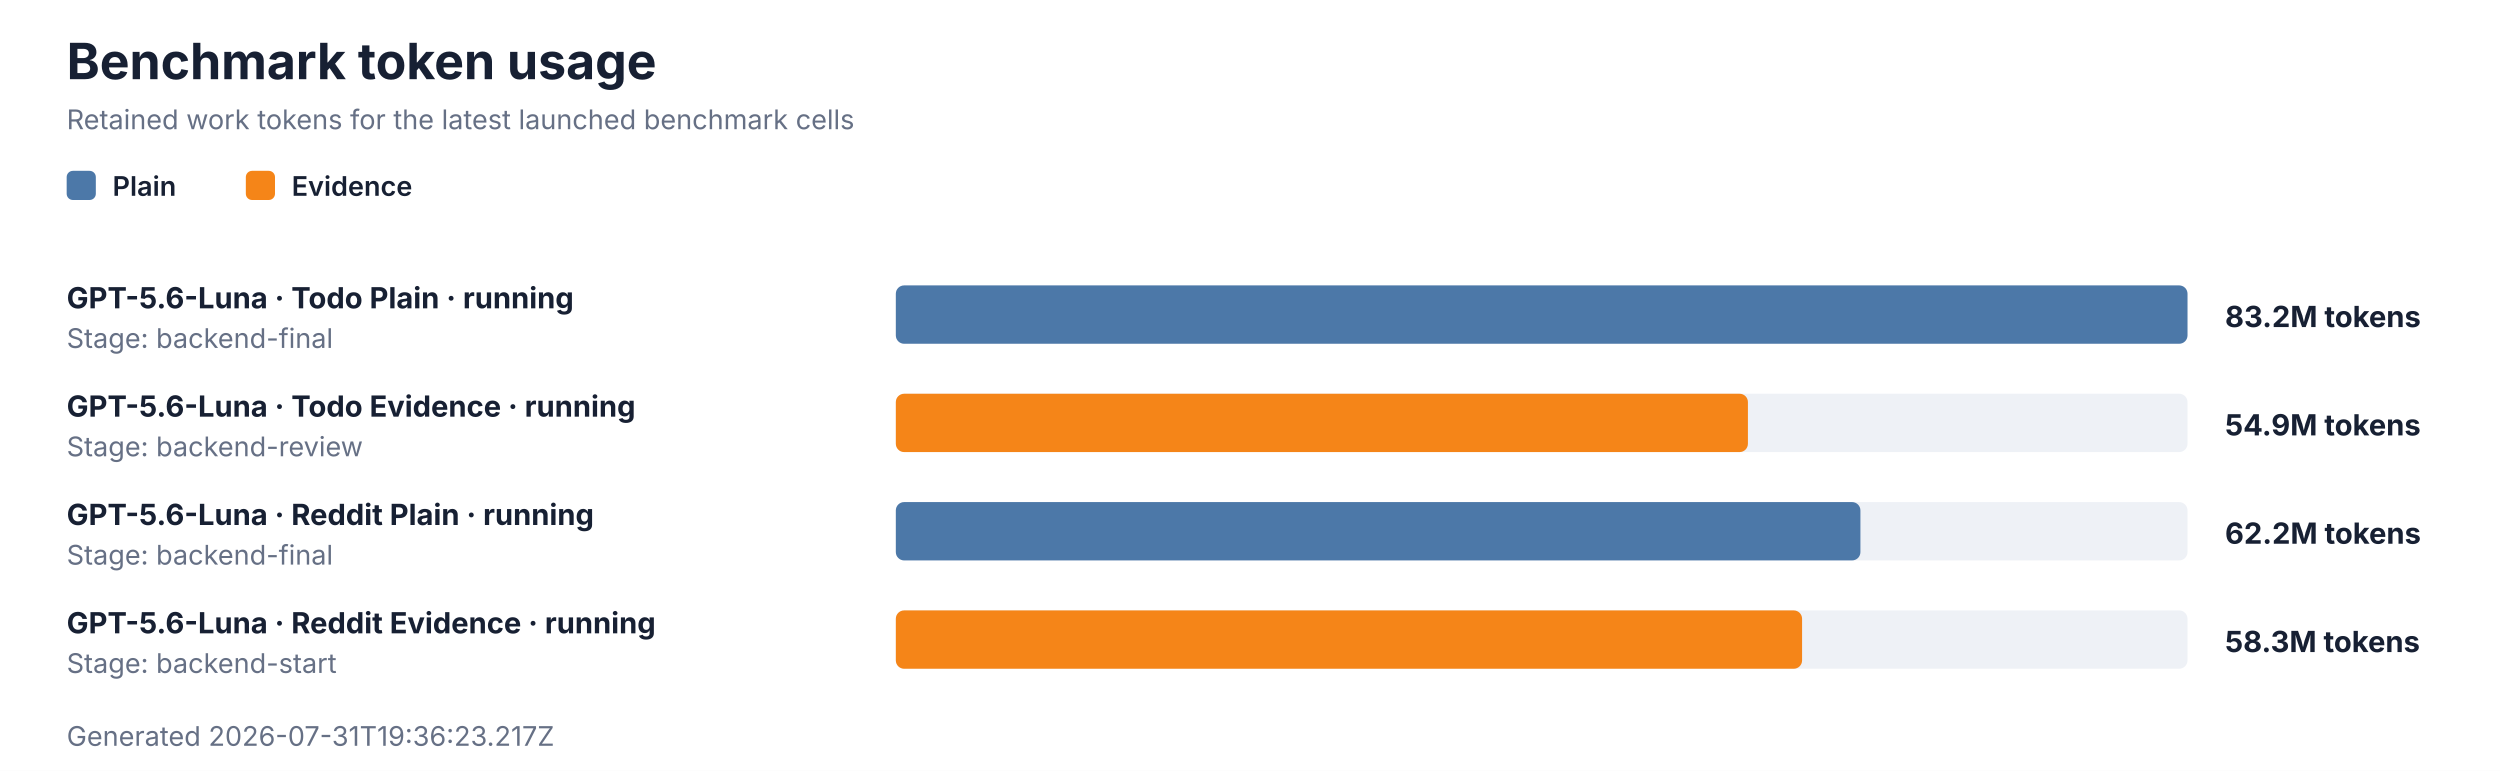
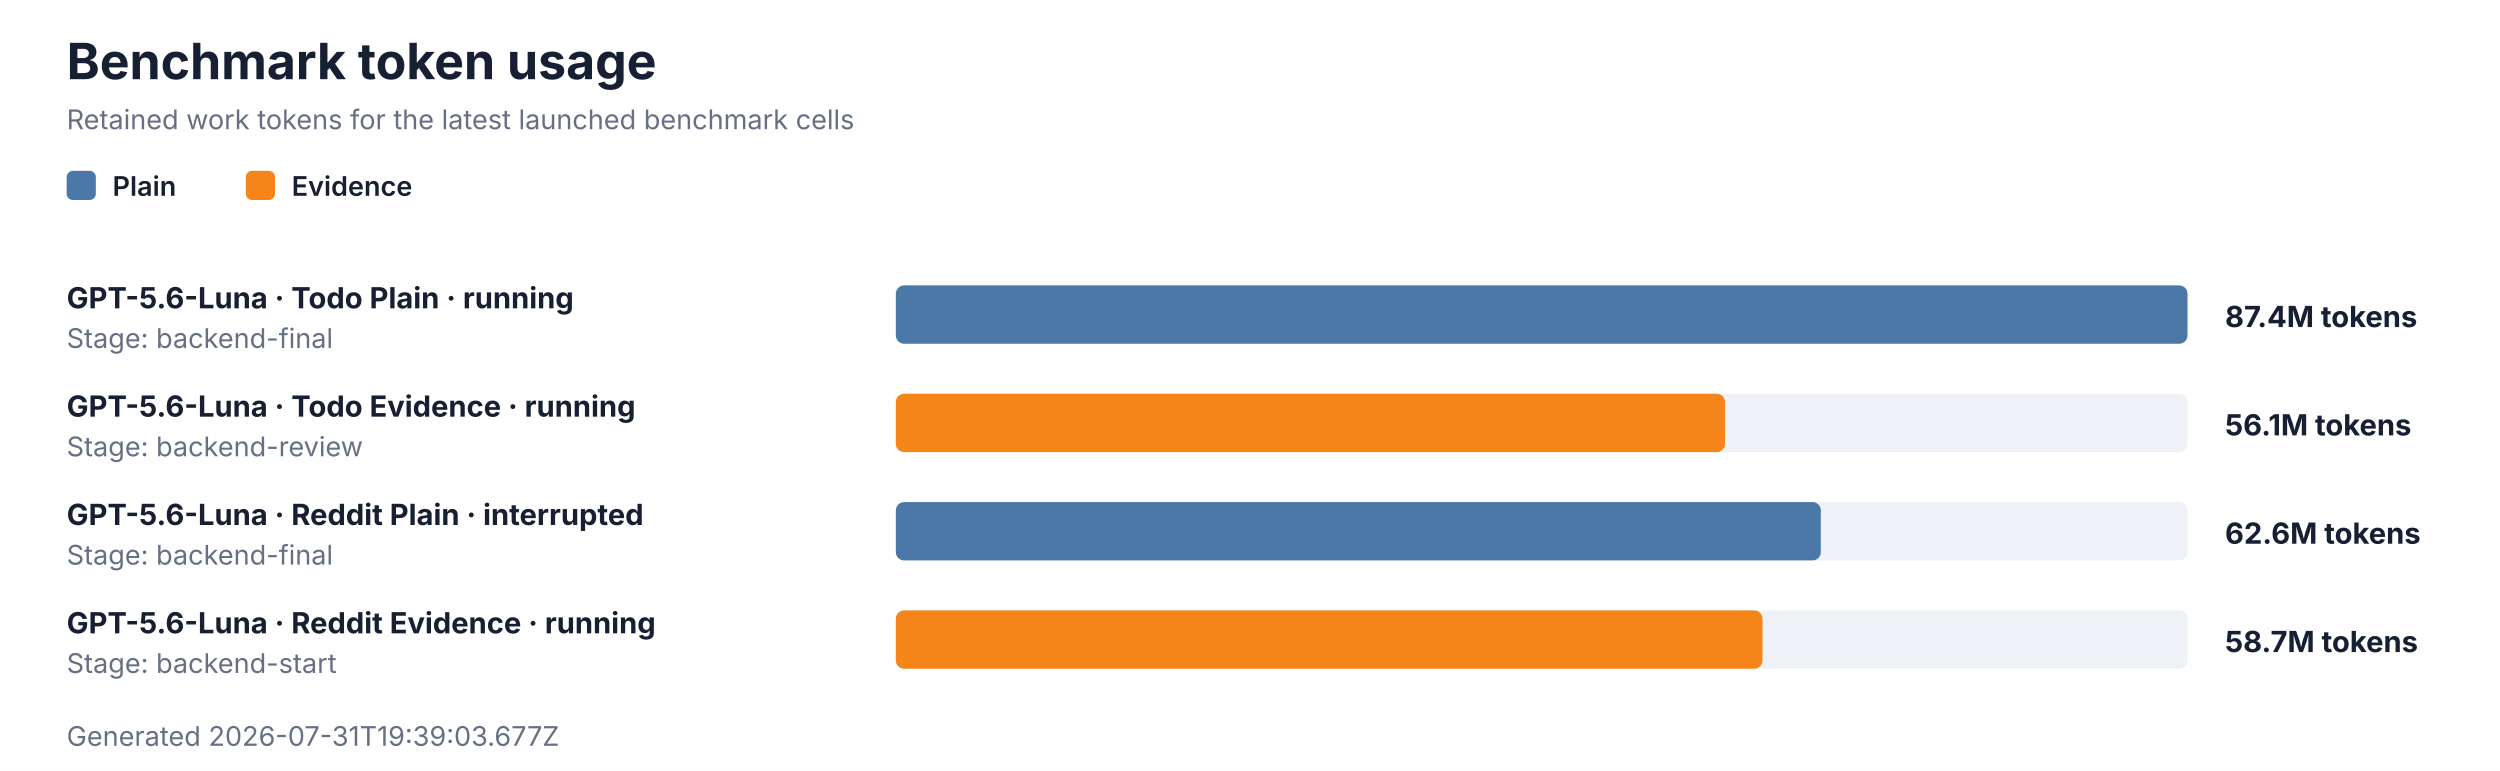
<svg xmlns="http://www.w3.org/2000/svg" role="img" aria-labelledby="title description" viewBox="0 0 1200 370" width="1200" height="370">
  <style>
  text { font-family: Inter, ui-sans-serif, system-ui, -apple-system, BlinkMacSystemFont, 'Segoe UI', sans-serif; fill: #172033; }
  .title { font-size: 24px; font-weight: 700; }
  .subtitle, .stage, .generated { font-size: 13px; fill: #667085; }
  .label { font-size: 14px; font-weight: 650; }
  .value { font-size: 14px; font-weight: 700; }
  .legend { font-size: 13px; font-weight: 600; }
  .empty { font-size: 15px; fill: #667085; }
  .track { fill: #eef1f6; }
</style>
  <rect width="1200" height="370" fill="#ffffff" />
  <text x="32" y="38" class="title">Benchmark token usage</text>
  <text x="32" y="62" class="subtitle">Retained work tokens for the latest launched benchmark cells</text>
  <rect x="32" y="82" width="14" height="14" rx="3" fill="#4c78a8" />
  <text x="54" y="94" class="legend">Plain</text>
  <rect x="118" y="82" width="14" height="14" rx="3" fill="#f58518" />
  <text x="140" y="94" class="legend">Evidence</text>
  <text x="32" y="148" class="label">GPT-5.6-Luna · Todo Plain · running</text>
  <text x="32" y="167" class="stage">Stage: backend-final</text>
  <rect x="430" y="137" width="620" height="28" rx="4" class="track" />
  <rect x="430" y="137" width="620" height="28" rx="4" fill="#4c78a8" />
-   <text x="1068" y="157" class="value">83.2M tokens</text>
+   <text x="1068" y="157" class="value">87.4M tokens</text>
  <text x="32" y="200" class="label">GPT-5.6-Luna · Todo Evidence · running</text>
  <text x="32" y="219" class="stage">Stage: backend-review</text>
  <rect x="430" y="189" width="620" height="28" rx="4" class="track" />
-   <rect x="430" y="189" width="409" height="28" rx="4" fill="#f58518" />
-   <text x="1068" y="209" class="value">54.9M tokens</text>
-   <text x="32" y="252" class="label">GPT-5.6-Luna · Reddit Plain · running</text>
+   <rect x="430" y="189" width="398" height="28" rx="4" fill="#f58518" />
+   <text x="1068" y="209" class="value">56.1M tokens</text>
+   <text x="32" y="252" class="label">GPT-5.6-Luna · Reddit Plain · interrupted</text>
  <text x="32" y="271" class="stage">Stage: backend-final</text>
  <rect x="430" y="241" width="620" height="28" rx="4" class="track" />
-   <rect x="430" y="241" width="463" height="28" rx="4" fill="#4c78a8" />
-   <text x="1068" y="261" class="value">62.2M tokens</text>
+   <rect x="430" y="241" width="444" height="28" rx="4" fill="#4c78a8" />
+   <text x="1068" y="261" class="value">62.6M tokens</text>
  <text x="32" y="304" class="label">GPT-5.6-Luna · Reddit Evidence · running</text>
  <text x="32" y="323" class="stage">Stage: backend-start</text>
  <rect x="430" y="293" width="620" height="28" rx="4" class="track" />
-   <rect x="430" y="293" width="435" height="28" rx="4" fill="#f58518" />
-   <text x="1068" y="313" class="value">58.3M tokens</text>
-   <text x="32" y="358" class="generated">Generated 2026-07-31T19:36:23.217Z</text>
+   <rect x="430" y="293" width="416" height="28" rx="4" fill="#f58518" />
+   <text x="1068" y="313" class="value">58.7M tokens</text>
+   <text x="32" y="358" class="generated">Generated 2026-07-31T19:39:03.677Z</text>
</svg>
